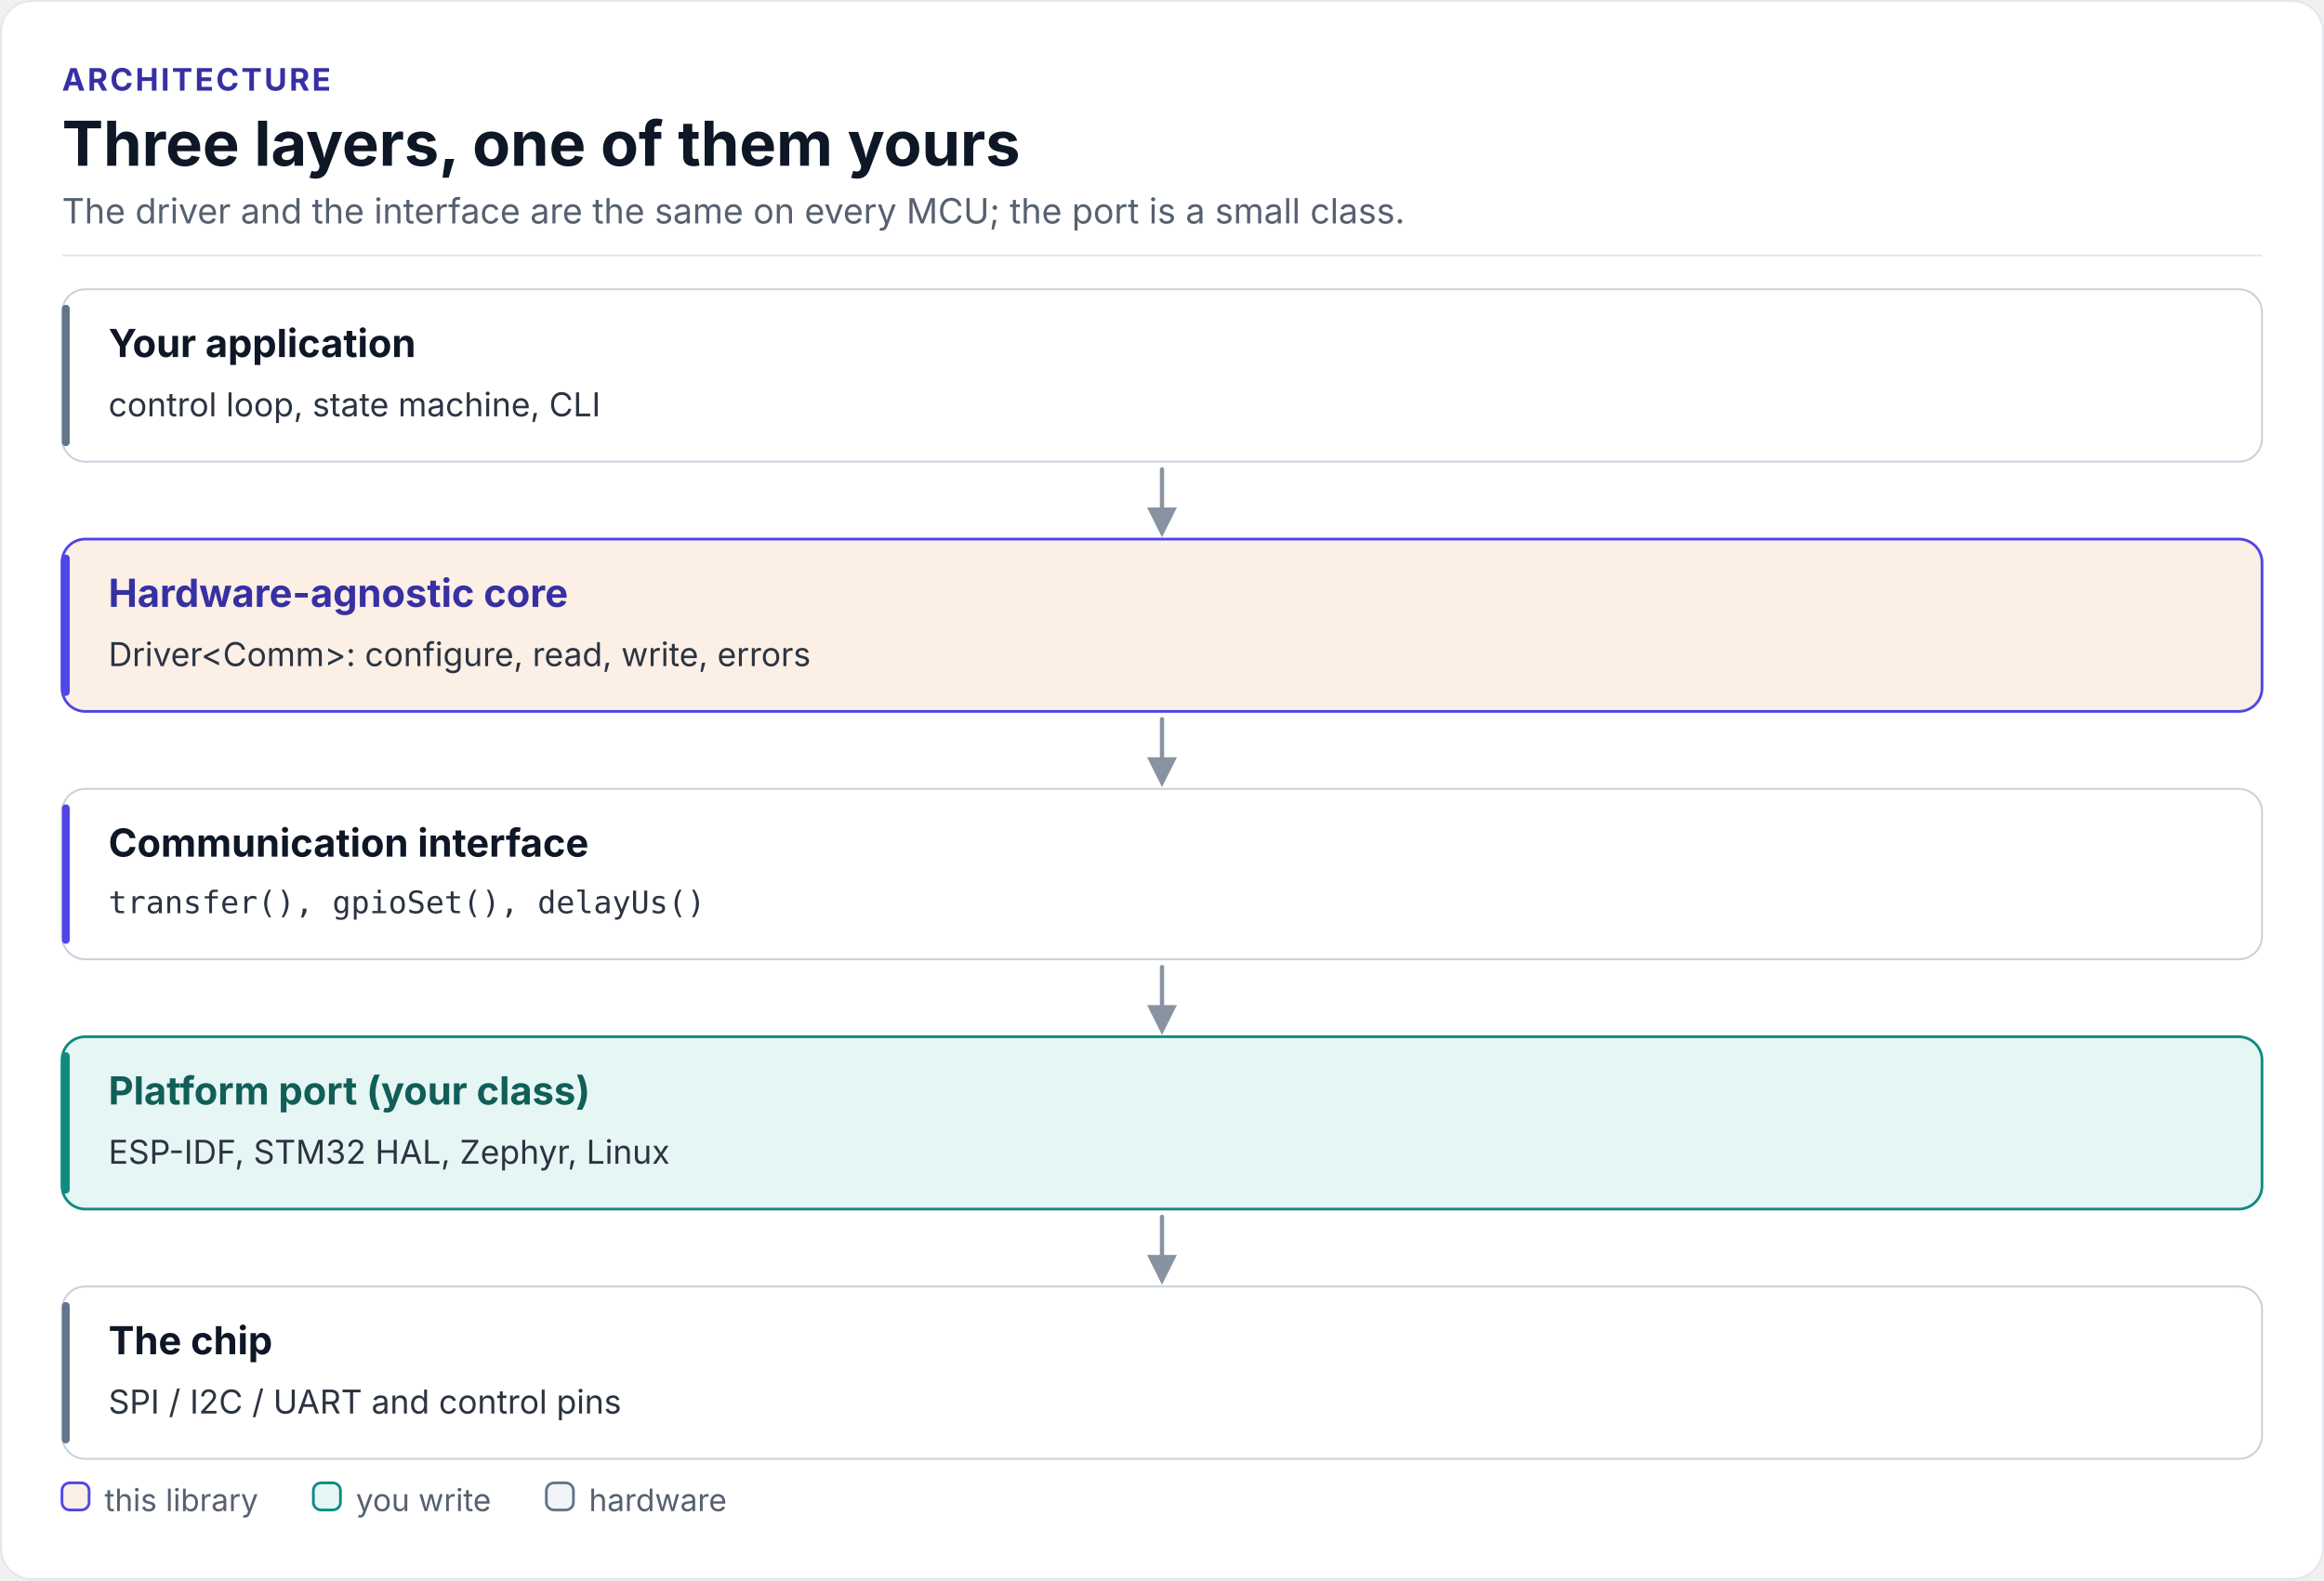
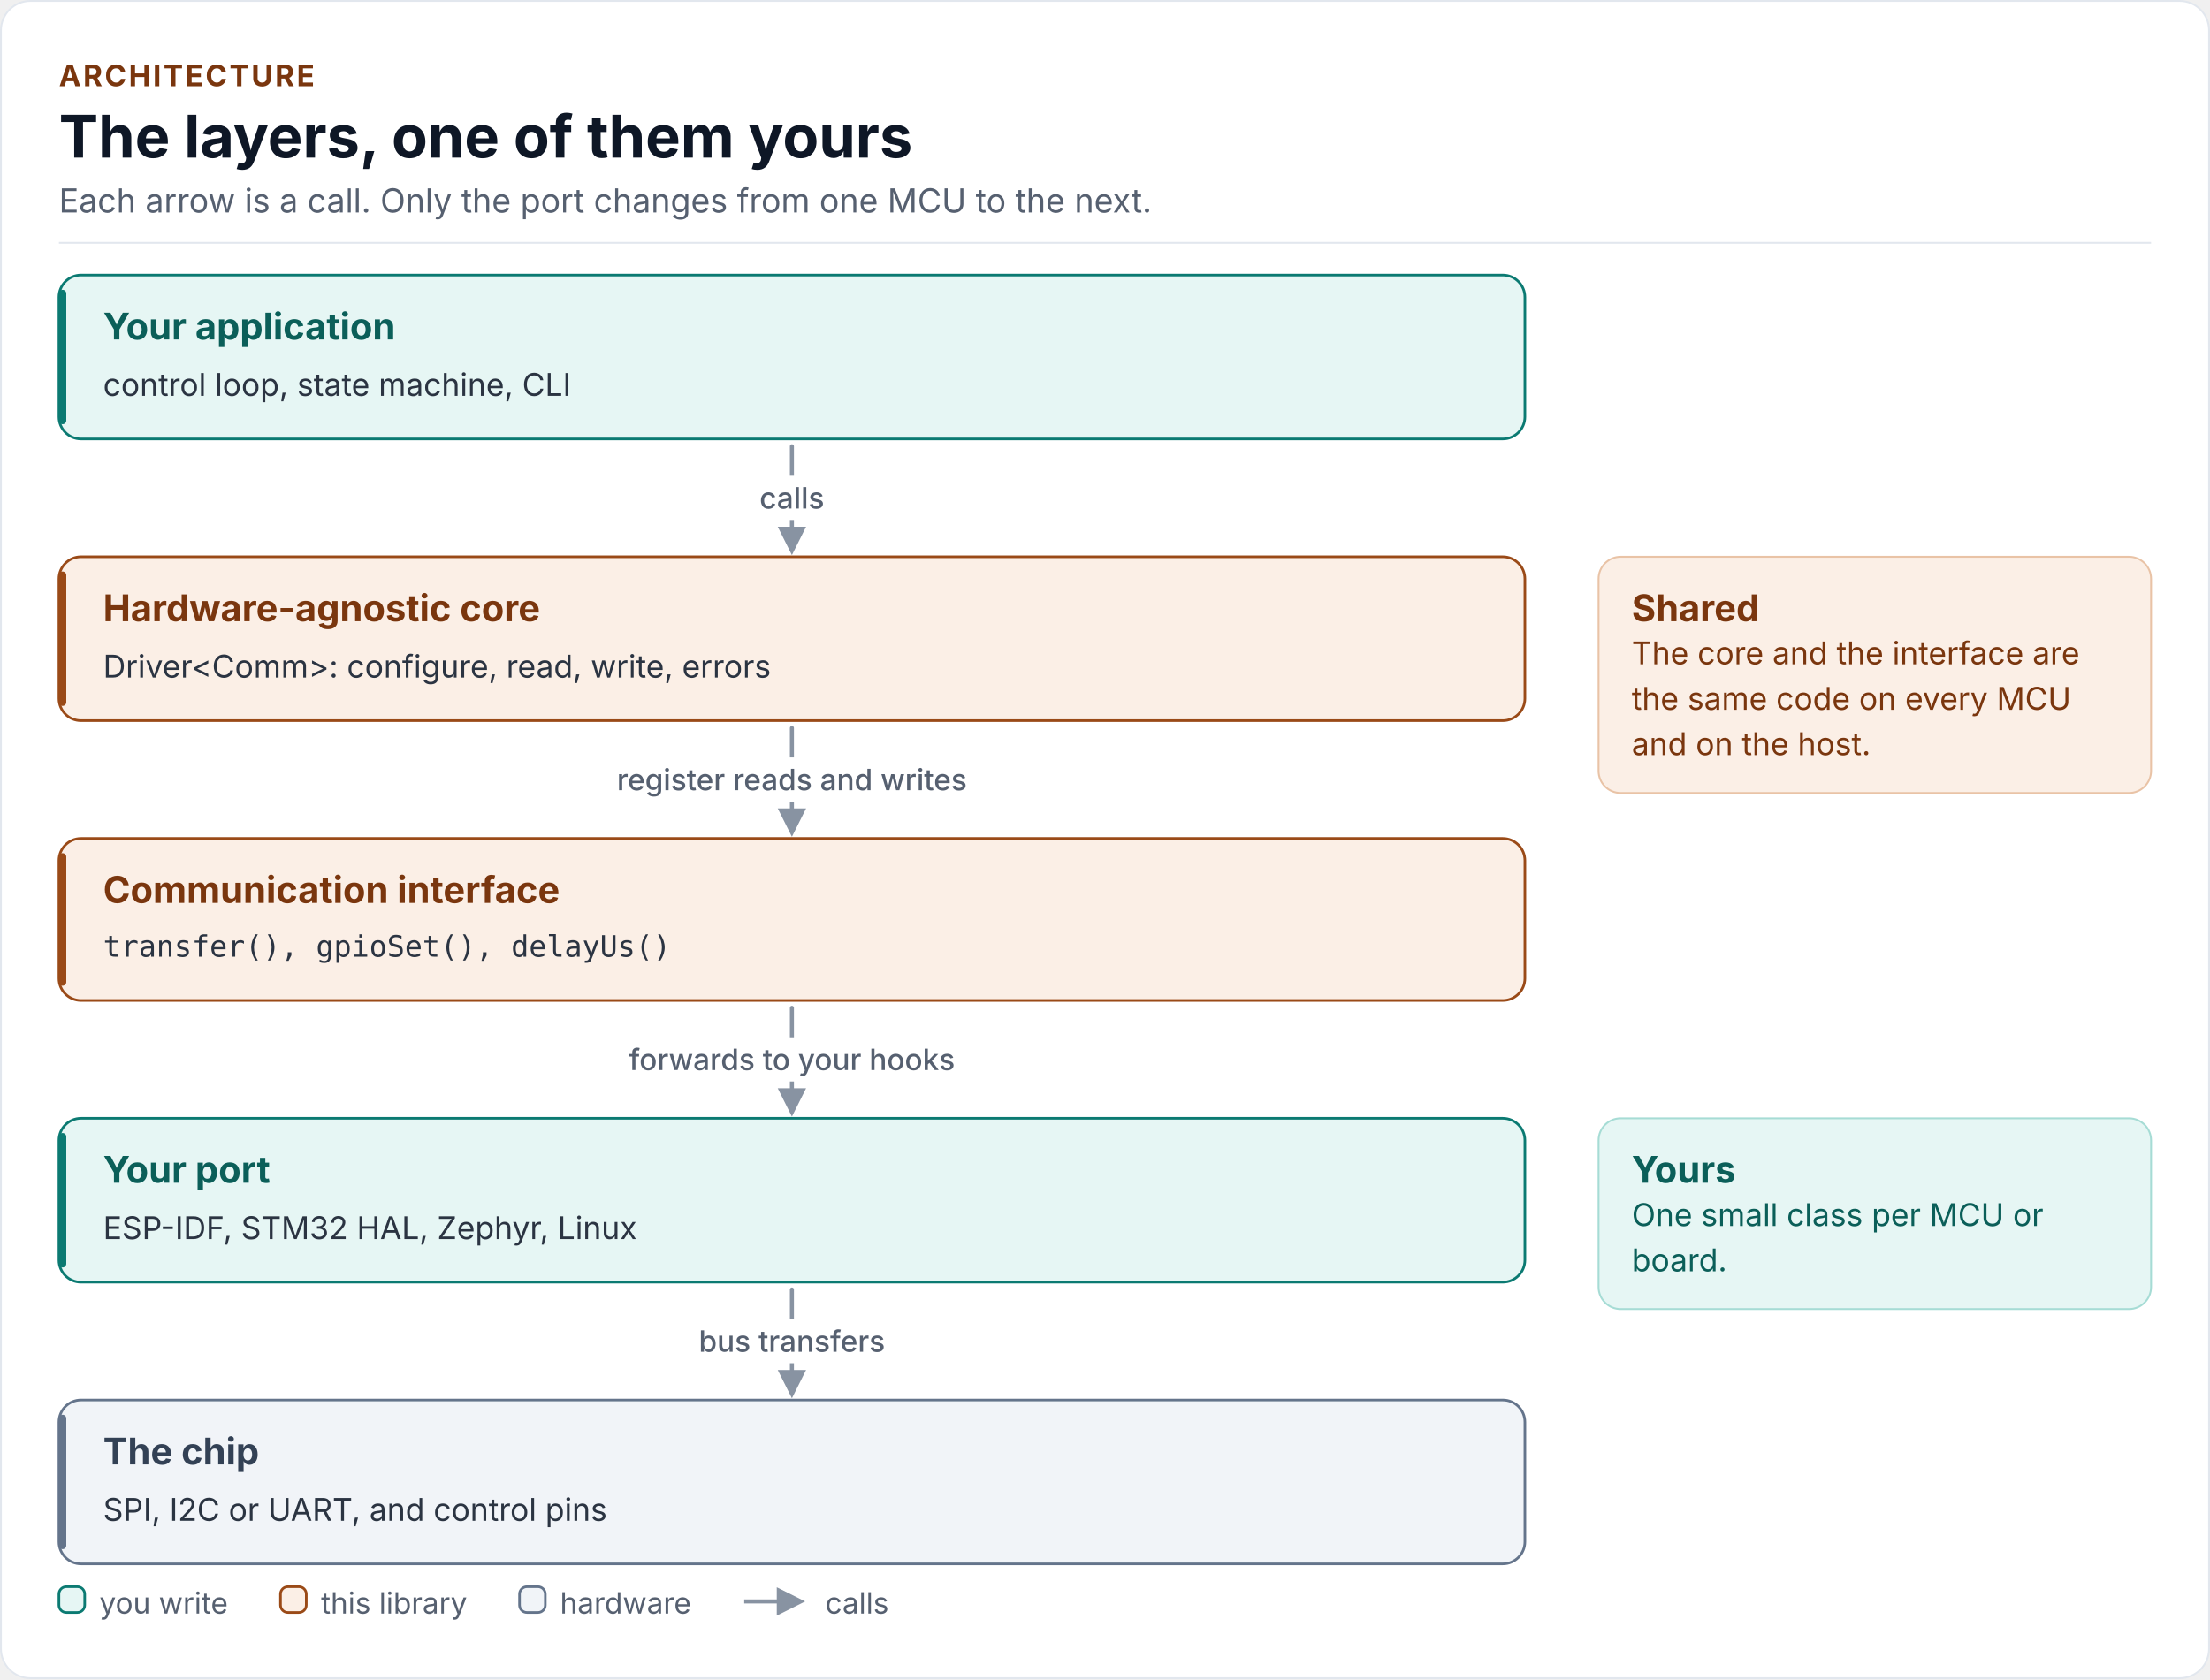
- <svg xmlns="http://www.w3.org/2000/svg" width="1200" height="816" viewBox="0 0 1200 816" role="img" aria-labelledby="driver-layers-title driver-layers-desc" font-family="Inter, 'Segoe UI', Roboto, 'Helvetica Neue', Arial, sans-serif">
+ <svg xmlns="http://www.w3.org/2000/svg" width="1200" height="912" viewBox="0 0 1200 912" role="img" aria-labelledby="driver-layers-title driver-layers-desc" font-family="Inter, 'Segoe UI', Roboto, 'Helvetica Neue', Arial, sans-serif">
  <defs>
    <marker id="fk-arrow-rail" viewBox="0 0 10 10" refX="8" refY="5" markerWidth="7" markerHeight="7" orient="auto-start-reverse">
      <path d="M0 0L10 5L0 10z" fill="#8893A2" />
    </marker>
  </defs>
-   <rect x="0.5" y="0.5" width="1199" height="815" rx="16" fill="#FFFFFF" stroke="#E2E7EE" />
-   <text x="32" y="46.8" font-size="16" font-weight="700" letter-spacing="1.2" fill="#3730A3">ARCHITECTURE</text>
-   <text x="32" y="85.6" font-size="32" font-weight="700" fill="#0E1726">Three layers, one of them yours</text>
-   <text x="32" y="115.4" font-size="18" fill="#566070">The driver and the interface are the same on every MCU; the port is a small class.</text>
+   <rect x="0.5" y="0.5" width="1199" height="911" rx="16" fill="#FFFFFF" stroke="#E2E7EE" />
+   <text x="32" y="46.8" font-size="16" font-weight="700" letter-spacing="1.2" fill="#7A360E">ARCHITECTURE</text>
+   <text x="32" y="85.6" font-size="32" font-weight="700" fill="#0E1726">The layers, one of them yours</text>
+   <text x="32" y="115.4" font-size="18" fill="#566070">Each arrow is a call. Only the port changes from one MCU to the next.</text>
  <rect x="32" y="131.4" width="1136" height="1" fill="#E2E7EE" />
-   <path d="M600 242.4 L600 274.4" fill="none" stroke="#8893A2" stroke-width="2.2" stroke-linecap="round" stroke-linejoin="round" marker-end="url(#fk-arrow-rail)" />
-   <path d="M600 371.4 L600 403.4" fill="none" stroke="#8893A2" stroke-width="2.2" stroke-linecap="round" stroke-linejoin="round" marker-end="url(#fk-arrow-rail)" />
-   <path d="M600 499.4 L600 531.4" fill="none" stroke="#8893A2" stroke-width="2.2" stroke-linecap="round" stroke-linejoin="round" marker-end="url(#fk-arrow-rail)" />
-   <path d="M600 628.4 L600 660.4" fill="none" stroke="#8893A2" stroke-width="2.2" stroke-linecap="round" stroke-linejoin="round" marker-end="url(#fk-arrow-rail)" />
-   <rect x="32" y="149.4" width="1136" height="89" rx="12" fill="#FFFFFF" stroke="#C9D1DB" stroke-width="1" />
-   <rect x="32" y="157.4" width="4" height="73" rx="2" fill="#64748B" />
-   <rect x="32" y="278.4" width="1136" height="89" rx="12" fill="#FBEFE6" stroke="#4F46E5" stroke-width="1.4" />
-   <rect x="32" y="286.4" width="4" height="73" rx="2" fill="#4F46E5" />
-   <rect x="32" y="407.4" width="1136" height="88" rx="12" fill="#FFFFFF" stroke="#C9D1DB" stroke-width="1" />
-   <rect x="32" y="415.4" width="4" height="72" rx="2" fill="#4F46E5" />
-   <rect x="32" y="535.4" width="1136" height="89" rx="12" fill="#E6F6F4" stroke="#0F8B80" stroke-width="1.4" />
-   <rect x="32" y="543.4" width="4" height="73" rx="2" fill="#0F8B80" />
-   <rect x="32" y="664.4" width="1136" height="89" rx="12" fill="#FFFFFF" stroke="#C9D1DB" stroke-width="1" />
-   <rect x="32" y="672.4" width="4" height="73" rx="2" fill="#64748B" />
-   <text x="56" y="184.4" font-size="20" font-weight="700" fill="#0E1726">Your application</text>
+   <path d="M430 242.4 L430 298.4" fill="none" stroke="#8893A2" stroke-width="2.2" stroke-linecap="round" stroke-linejoin="round" marker-end="url(#fk-arrow-rail)" />
+   <path d="M430 395.4 L430 451.4" fill="none" stroke="#8893A2" stroke-width="2.2" stroke-linecap="round" stroke-linejoin="round" marker-end="url(#fk-arrow-rail)" />
+   <path d="M430 547.4 L430 603.4" fill="none" stroke="#8893A2" stroke-width="2.2" stroke-linecap="round" stroke-linejoin="round" marker-end="url(#fk-arrow-rail)" />
+   <path d="M430 700.4 L430 756.4" fill="none" stroke="#8893A2" stroke-width="2.2" stroke-linecap="round" stroke-linejoin="round" marker-end="url(#fk-arrow-rail)" />
+   <rect x="32" y="149.4" width="796" height="89" rx="12" fill="#E6F6F4" stroke="#0B7A72" stroke-width="1.4" />
+   <rect x="32" y="157.4" width="4" height="73" rx="2" fill="#0B7A72" />
+   <rect x="32" y="302.4" width="796" height="89" rx="12" fill="#FBEFE6" stroke="#9A4A17" stroke-width="1.4" />
+   <rect x="32" y="310.4" width="4" height="73" rx="2" fill="#9A4A17" />
+   <rect x="32" y="455.4" width="796" height="88" rx="12" fill="#FBEFE6" stroke="#9A4A17" stroke-width="1.4" />
+   <rect x="32" y="463.4" width="4" height="72" rx="2" fill="#9A4A17" />
+   <rect x="32" y="607.4" width="796" height="89" rx="12" fill="#E6F6F4" stroke="#0B7A72" stroke-width="1.4" />
+   <rect x="32" y="615.4" width="4" height="73" rx="2" fill="#0B7A72" />
+   <rect x="32" y="760.4" width="796" height="89" rx="12" fill="#F1F4F8" stroke="#64748B" stroke-width="1.4" />
+   <rect x="32" y="768.4" width="4" height="73" rx="2" fill="#64748B" />
+   <rect x="868" y="302.4" width="300" height="128.3" rx="12" fill="#FBEFE6" stroke="#E9C3A6" stroke-width="1" />
+   <rect x="868" y="607.4" width="300" height="103.6" rx="12" fill="#E6F6F4" stroke="#A6DCD5" stroke-width="1" />
+   <text x="56" y="184.4" font-size="20" font-weight="700" fill="#0B5F59">Your application</text>
  <text x="56" y="215" font-size="17" fill="#2B3442">control loop, state machine, CLI</text>
-   <text x="56" y="313.4" font-size="20" font-weight="700" fill="#3730A3">Hardware-agnostic core</text>
-   <text x="56" y="344" font-size="17" fill="#2B3442">Driver&lt;Comm&gt;: configure, read, write, errors</text>
-   <text x="56" y="442.4" font-size="20" font-weight="700" fill="#0E1726">Communication interface</text>
-   <text x="56" y="471.6" font-size="16" font-family="'JetBrains Mono', 'SFMono-Regular', Menlo, Consolas, monospace" fill="#2B3442">transfer(), gpioSet(), delayUs()</text>
-   <text x="56" y="570.4" font-size="20" font-weight="700" fill="#115E59">Platform port (your class)</text>
-   <text x="56" y="601" font-size="17" fill="#2B3442">ESP-IDF, STM32 HAL, Zephyr, Linux</text>
-   <text x="56" y="699.4" font-size="20" font-weight="700" fill="#0E1726">The chip</text>
-   <text x="56" y="730" font-size="17" fill="#2B3442">SPI / I2C / UART and control pins</text>
-   <rect x="32" y="765.8" width="14" height="14" rx="4" fill="#FBEFE6" stroke="#4F46E5" stroke-width="1.4" />
-   <text x="54" y="780.4" font-size="16" fill="#566070">this library</text>
-   <rect x="161.8" y="765.8" width="14" height="14" rx="4" fill="#E6F6F4" stroke="#0F8B80" stroke-width="1.4" />
-   <text x="183.8" y="780.4" font-size="16" fill="#566070">you write</text>
-   <rect x="282.1" y="765.8" width="14" height="14" rx="4" fill="#F1F4F8" stroke="#64748B" stroke-width="1.4" />
-   <text x="304.1" y="780.4" font-size="16" fill="#566070">hardware</text>
+   <text x="56" y="337.4" font-size="20" font-weight="700" fill="#7A360E">Hardware-agnostic core</text>
+   <text x="56" y="368" font-size="17" fill="#2B3442">Driver&lt;Comm&gt;: configure, read, write, errors</text>
+   <text x="56" y="490.4" font-size="20" font-weight="700" fill="#7A360E">Communication interface</text>
+   <text x="56" y="519.6" font-size="16" font-family="'JetBrains Mono', 'SFMono-Regular', Menlo, Consolas, monospace" fill="#2B3442">transfer(), gpioSet(), delayUs()</text>
+   <text x="56" y="642.4" font-size="20" font-weight="700" fill="#0B5F59">Your port</text>
+   <text x="56" y="673" font-size="17" fill="#2B3442">ESP-IDF, STM32 HAL, Zephyr, Linux</text>
+   <text x="56" y="795.4" font-size="20" font-weight="700" fill="#334155">The chip</text>
+   <text x="56" y="826" font-size="17" fill="#2B3442">SPI, I2C or UART, and control pins</text>
+   <rect x="405.4" y="258.4" width="49.1" height="24" rx="12" fill="#FFFFFF" />
+   <text x="430" y="276.2" font-size="16" font-weight="500" text-anchor="middle" fill="#566070">calls</text>
+   <rect x="322.9" y="411.4" width="214.1" height="24" rx="12" fill="#FFFFFF" />
+   <text x="430" y="429.2" font-size="16" font-weight="500" text-anchor="middle" fill="#566070">register reads and writes</text>
+   <rect x="329.6" y="563.4" width="200.8" height="24" rx="12" fill="#FFFFFF" />
+   <text x="430" y="581.2" font-size="16" font-weight="500" text-anchor="middle" fill="#566070">forwards to your hooks</text>
+   <rect x="370.1" y="716.4" width="119.7" height="24" rx="12" fill="#FFFFFF" />
+   <text x="430" y="734.2" font-size="16" font-weight="500" text-anchor="middle" fill="#566070">bus transfers</text>
+   <text x="886" y="337.4" font-size="20" font-weight="700" fill="#7A360E">Shared</text>
+   <text x="886" y="360.8" font-size="17" fill="#7A360E">The core and the interface are</text>
+   <text x="886" y="385.5" font-size="17" fill="#7A360E">the same code on every MCU</text>
+   <text x="886" y="410.1" font-size="17" fill="#7A360E">and on the host.</text>
+   <text x="886" y="642.4" font-size="20" font-weight="700" fill="#0B5F59">Yours</text>
+   <text x="886" y="665.9" font-size="17" fill="#0B5F59">One small class per MCU or</text>
+   <text x="886" y="690.5" font-size="17" fill="#0B5F59">board.</text>
+   <rect x="32" y="861.8" width="14" height="14" rx="4" fill="#E6F6F4" stroke="#0B7A72" stroke-width="1.4" />
+   <text x="54" y="876.4" font-size="16" fill="#566070">you write</text>
+   <rect x="152.3" y="861.8" width="14" height="14" rx="4" fill="#FBEFE6" stroke="#9A4A17" stroke-width="1.4" />
+   <text x="174.3" y="876.4" font-size="16" fill="#566070">this library</text>
+   <rect x="282.1" y="861.8" width="14" height="14" rx="4" fill="#F1F4F8" stroke="#64748B" stroke-width="1.4" />
+   <text x="304.1" y="876.4" font-size="16" fill="#566070">hardware</text>
+   <path d="M404.1 869.8L434.1 869.8" fill="none" stroke="#8893A2" stroke-width="2.2" marker-end="url(#fk-arrow-rail)" />
+   <text x="448.1" y="876.4" font-size="16" fill="#566070">calls</text>
</svg>
